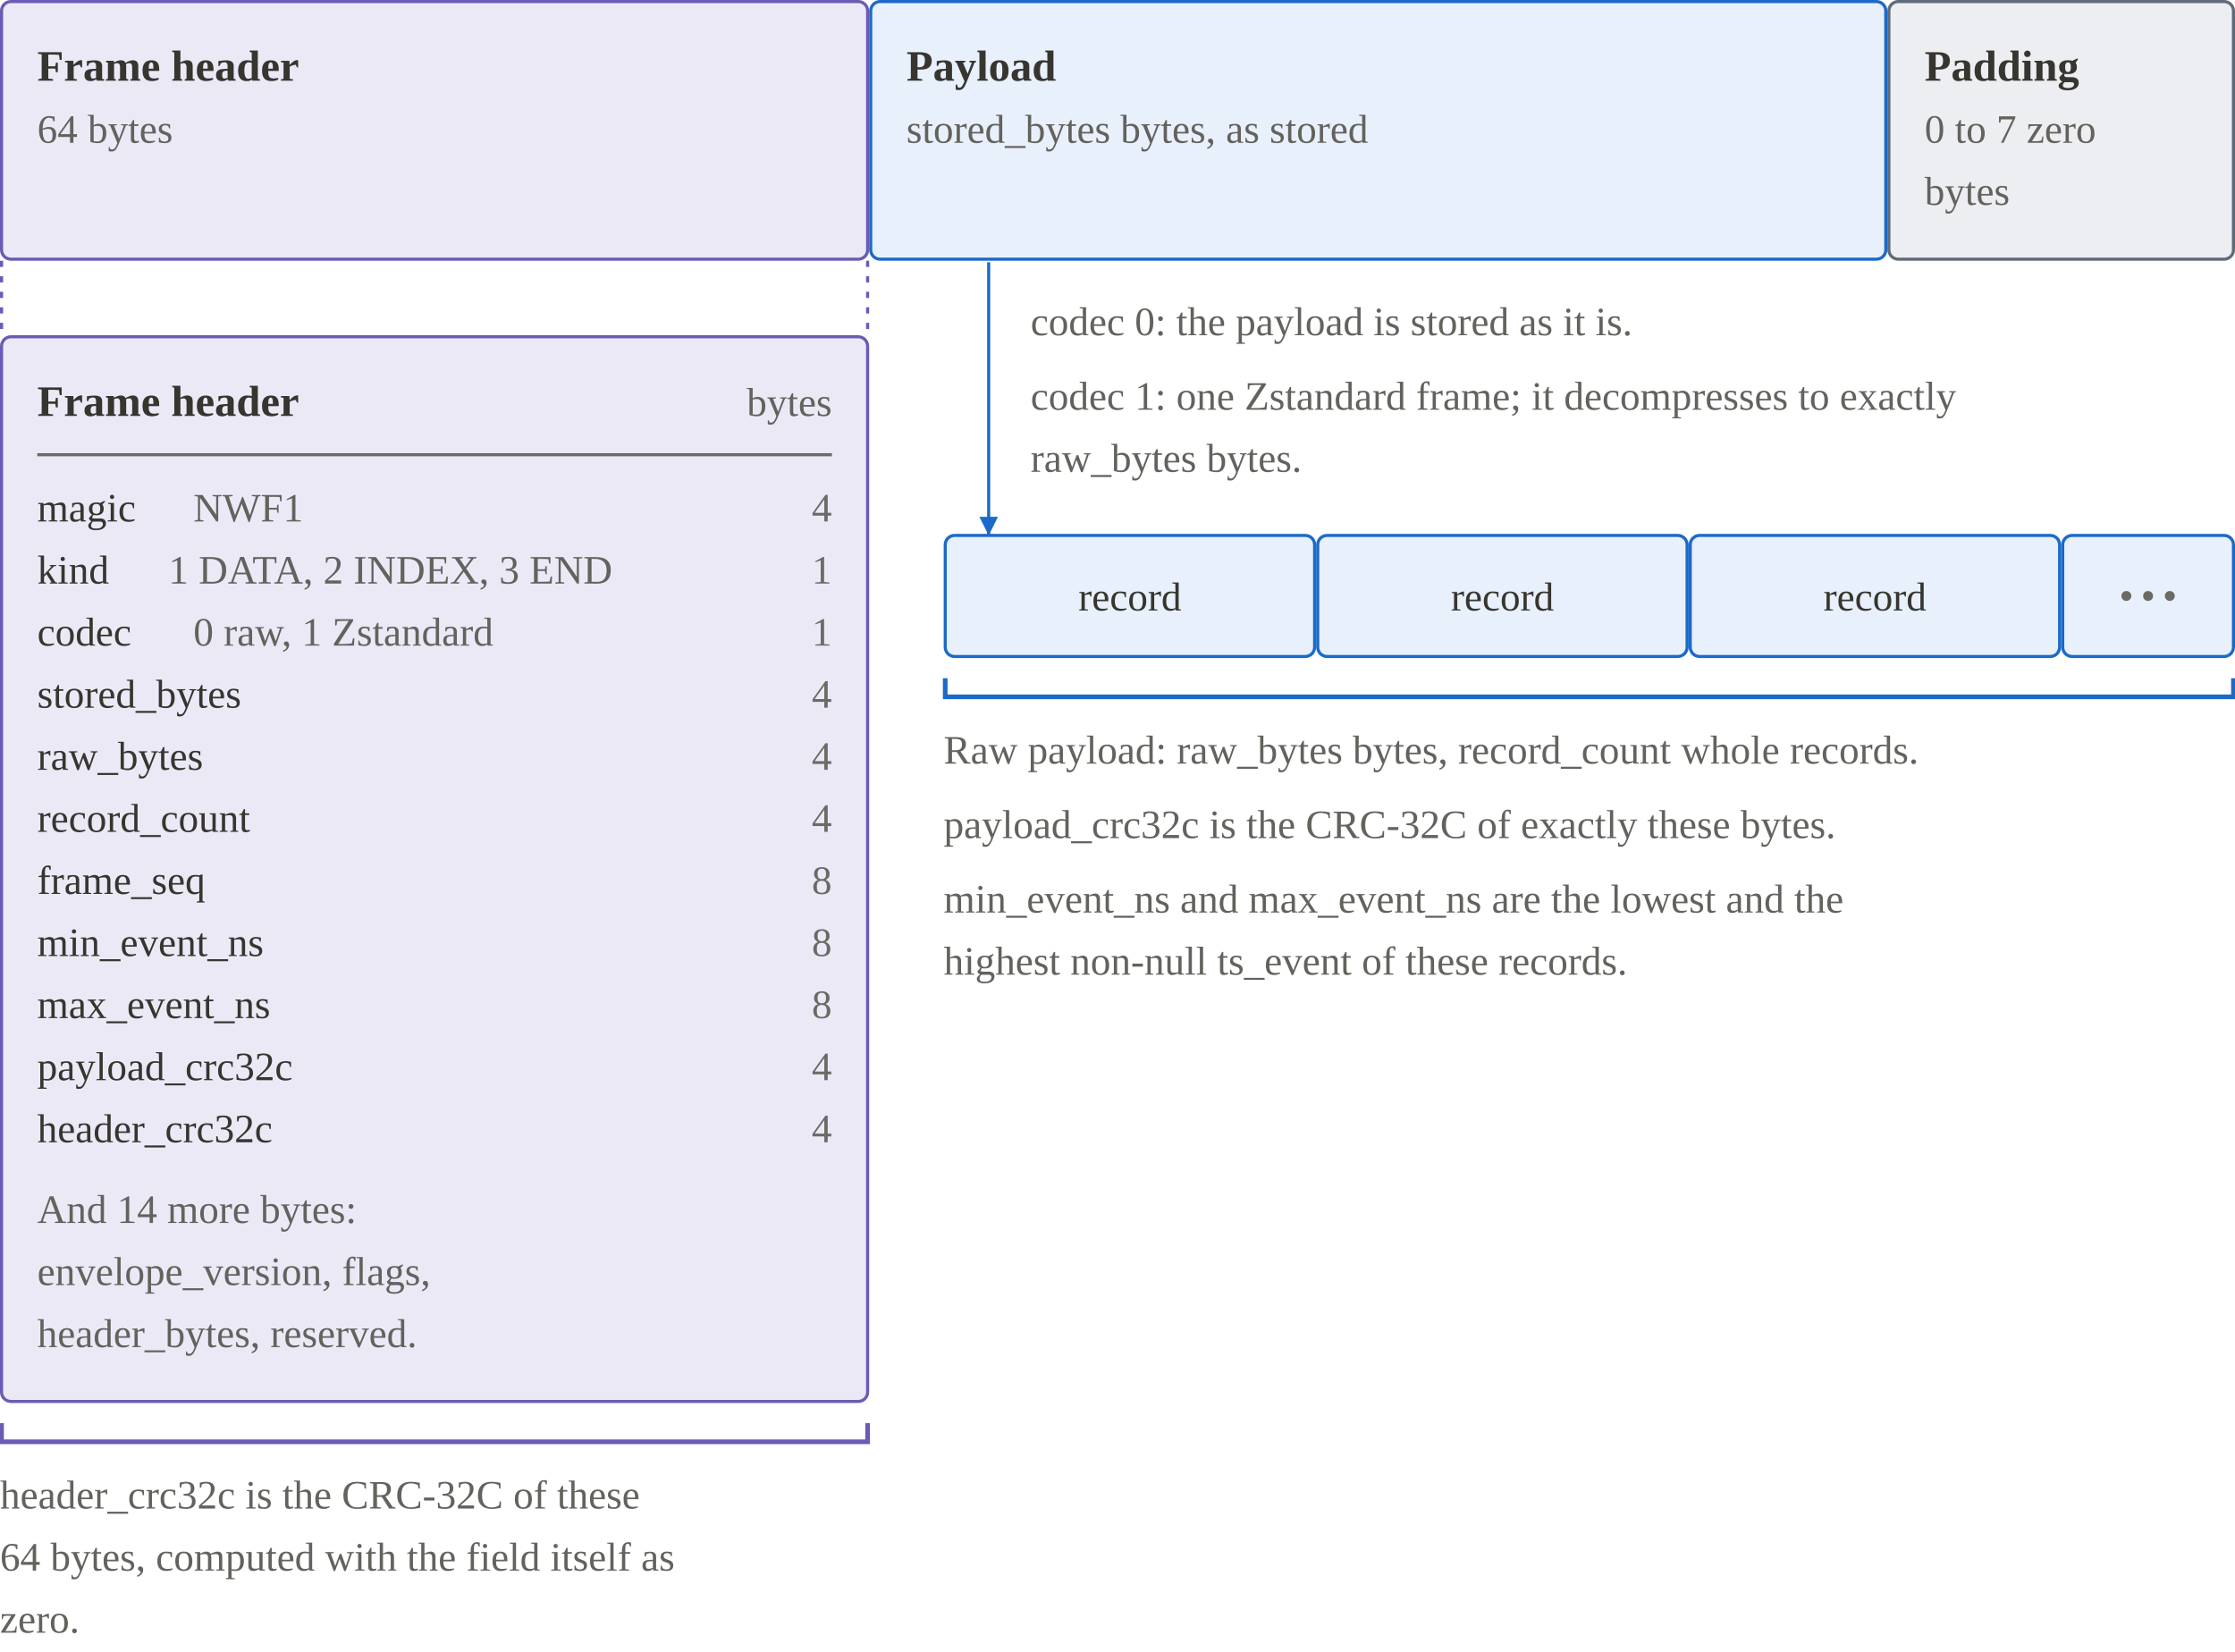
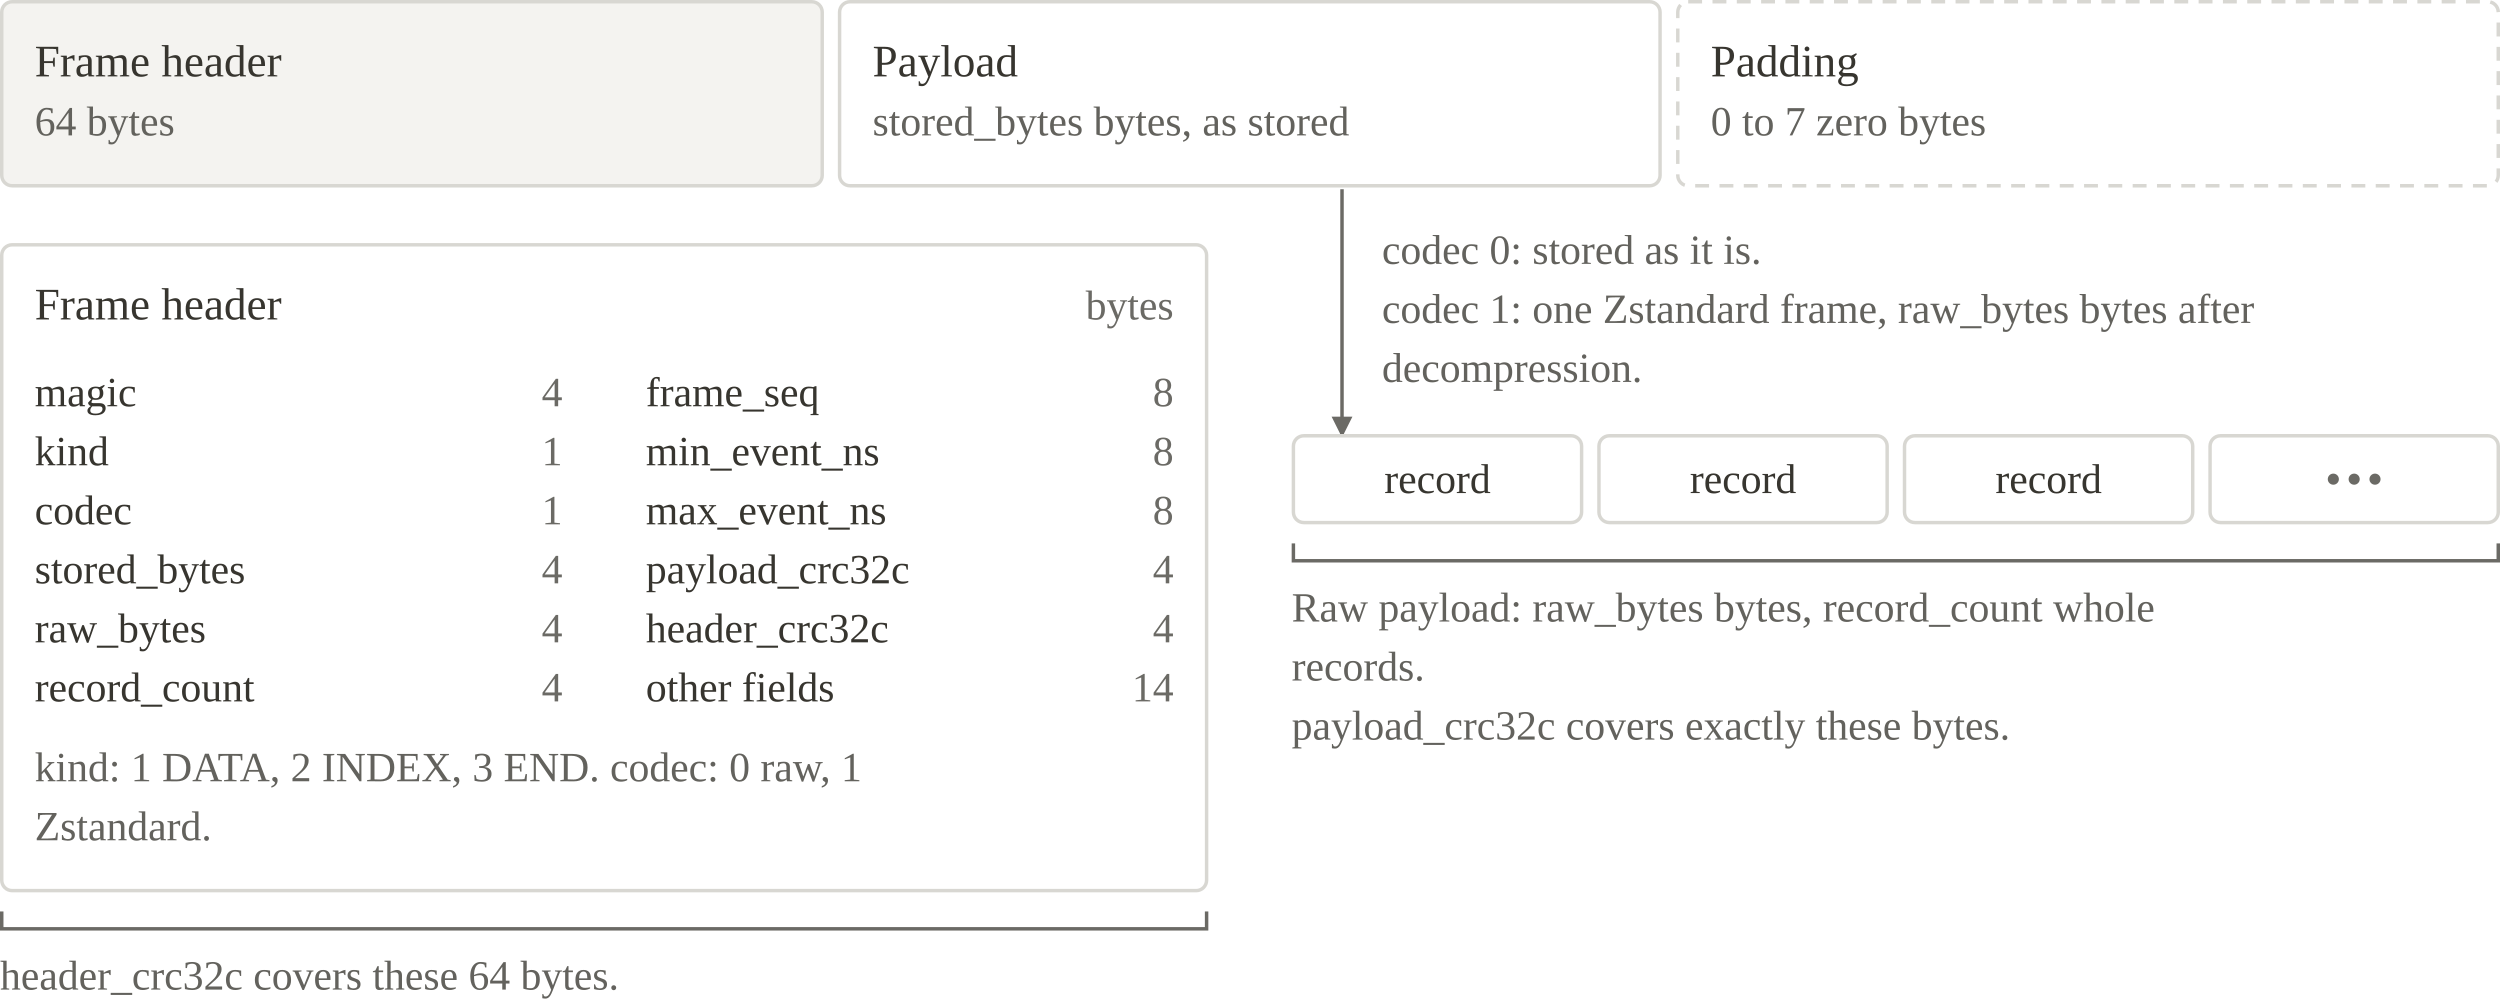
- <svg xmlns="http://www.w3.org/2000/svg" viewBox="0 0 720 532" role="img" aria-labelledby="nwtd-frame-anatomy-w-title nwtd-frame-anatomy-w-desc" class="nwt-diagram" font-family="inherit" fill="none">
+ <svg xmlns="http://www.w3.org/2000/svg" viewBox="0 0 720 290" class="nwt-dg" font-family="inherit" role="img">
+   <style>.nwt-dg text{font-size:12px;fill:var(--fg-2,#63625d)}.nwt-dg .t{font-size:13px;font-weight:500;fill:var(--fg,#37352f)}.nwt-dg .p{fill:var(--fg,#37352f)}.nwt-dg .q{fill:var(--fg-3,#6b6a65)}.nwt-dg .m{font-family:var(--font-mono,ui-monospace,monospace)}.nwt-dg .e{text-anchor:end}.nwt-dg .c{text-anchor:middle}.nwt-dg rect,.nwt-dg polygon,.nwt-dg circle{fill:var(--panel,#ffffff);stroke:var(--line-2,#d8d7d2)}.nwt-dg .s{fill:var(--bg-2,#f4f3f0)}.nwt-dg .n{fill:none}.nwt-dg .d{stroke-dasharray:4 3}.nwt-dg .f{stroke:var(--fg,#37352f)}.nwt-dg path{fill:none;stroke:var(--fg-3,#6b6a65)}.nwt-dg .h{stroke:var(--line-2,#d8d7d2)}.nwt-dg .k{fill:var(--fg-3,#6b6a65);stroke:none}.nwt-dg .a{marker-end:url(#a-frame-anatomy-w)}</style>
  <defs>
-     <marker id="nwtd-frame-anatomy-w-a-c1" markerWidth="8" markerHeight="8" refX="7" refY="4" orient="auto" markerUnits="userSpaceOnUse">
-       <path d="M1 1L7 4L1 7z" fill="var(--c1, #1b6ac9)" />
+     <marker id="a-frame-anatomy-w" markerWidth="7" markerHeight="7" refX="6" refY="3.5" orient="auto" markerUnits="userSpaceOnUse">
+       <path class="k" d="M.5 .5L6.5 3.5L.5 6.5z" />
    </marker>
  </defs>
-   <path d="M0.5 84V108" fill="none" stroke="var(--c4, #6b5bb5)" stroke-dasharray="2 3" />
-   <path d="M279.5 84V108" fill="none" stroke="var(--c4, #6b5bb5)" stroke-dasharray="2 3" />
-   <path d="M318.5 84.5 L318.5 172.5" fill="none" stroke="var(--c1, #1b6ac9)" marker-end="url(#nwtd-frame-anatomy-w-a-c1)" />
-   <rect x="0.5" y="0.5" width="279" height="83" rx="3" fill="var(--c4-bg, #ece9f7)" stroke="var(--c4, #6b5bb5)" />
-   <text x="12" y="26" font-size="14" fill="var(--fg, #37352f)" font-weight="600">Frame header</text>
-   <text x="12" y="46" font-size="13" fill="var(--fg-2, #63625d)">64 bytes</text>
-   <rect x="280.5" y="0.5" width="327" height="83" rx="3" fill="var(--c1-bg, #e8f0fb)" stroke="var(--c1, #1b6ac9)" />
-   <text x="292" y="26" font-size="14" fill="var(--fg, #37352f)" font-weight="600">Payload</text>
-   <text x="292" y="46" font-size="13" fill="var(--fg-2, #63625d)">
-     <tspan font-family="var(--font-mono, ui-monospace, monospace)">stored_bytes</tspan> bytes, as stored</text>
-   <rect x="608.5" y="0.5" width="111" height="83" rx="3" fill="var(--c5-bg, #eceef1)" stroke="var(--c5, #5f6b7a)" />
-   <text x="620" y="26" font-size="14" fill="var(--fg, #37352f)" font-weight="600">Padding</text>
-   <text x="620" y="46" font-size="13" fill="var(--fg-2, #63625d)">0 to 7 zero</text>
-   <text x="620" y="66" font-size="13" fill="var(--fg-2, #63625d)">bytes</text>
-   <rect x="0.5" y="108.5" width="279" height="343" rx="3" fill="var(--c4-bg, #ece9f7)" stroke="var(--c4, #6b5bb5)" />
-   <text x="12" y="134" font-size="14" fill="var(--fg, #37352f)" font-weight="600">Frame header</text>
-   <text x="268" y="134" font-size="13" fill="var(--fg-2, #63625d)" text-anchor="end">bytes</text>
-   <path d="M12 146.5H268" fill="none" stroke="var(--fg-3, #6b6a65)" />
-   <text x="12" y="168" font-size="13" fill="var(--fg, #37352f)">
-     <tspan font-family="var(--font-mono, ui-monospace, monospace)">magic</tspan>
-   </text>
-   <text x="62.3" y="168" font-size="13" fill="var(--fg-2, #63625d)">
-     <tspan font-family="var(--font-mono, ui-monospace, monospace)">NWF1</tspan>
-   </text>
-   <text x="268" y="168" font-size="13" fill="var(--fg-3, #6b6a65)" text-anchor="end">
-     <tspan font-family="var(--font-mono, ui-monospace, monospace)">4</tspan>
-   </text>
-   <text x="12" y="188" font-size="13" fill="var(--fg, #37352f)">
-     <tspan font-family="var(--font-mono, ui-monospace, monospace)">kind</tspan>
-   </text>
-   <text x="54.24" y="188" font-size="13" fill="var(--fg-2, #63625d)">1 <tspan font-family="var(--font-mono, ui-monospace, monospace)">DATA</tspan>, 2 <tspan font-family="var(--font-mono, ui-monospace, monospace)">INDEX</tspan>, 3 <tspan font-family="var(--font-mono, ui-monospace, monospace)">END</tspan>
-   </text>
-   <text x="268" y="188" font-size="13" fill="var(--fg-3, #6b6a65)" text-anchor="end">
-     <tspan font-family="var(--font-mono, ui-monospace, monospace)">1</tspan>
-   </text>
-   <text x="12" y="208" font-size="13" fill="var(--fg, #37352f)">
-     <tspan font-family="var(--font-mono, ui-monospace, monospace)">codec</tspan>
-   </text>
-   <text x="62.3" y="208" font-size="13" fill="var(--fg-2, #63625d)">0 raw, 1 Zstandard</text>
-   <text x="268" y="208" font-size="13" fill="var(--fg-3, #6b6a65)" text-anchor="end">
-     <tspan font-family="var(--font-mono, ui-monospace, monospace)">1</tspan>
-   </text>
-   <text x="12" y="228" font-size="13" fill="var(--fg, #37352f)">
-     <tspan font-family="var(--font-mono, ui-monospace, monospace)">stored_bytes</tspan>
-   </text>
-   <text x="268" y="228" font-size="13" fill="var(--fg-3, #6b6a65)" text-anchor="end">
-     <tspan font-family="var(--font-mono, ui-monospace, monospace)">4</tspan>
-   </text>
-   <text x="12" y="248" font-size="13" fill="var(--fg, #37352f)">
-     <tspan font-family="var(--font-mono, ui-monospace, monospace)">raw_bytes</tspan>
-   </text>
-   <text x="268" y="248" font-size="13" fill="var(--fg-3, #6b6a65)" text-anchor="end">
-     <tspan font-family="var(--font-mono, ui-monospace, monospace)">4</tspan>
-   </text>
-   <text x="12" y="268" font-size="13" fill="var(--fg, #37352f)">
-     <tspan font-family="var(--font-mono, ui-monospace, monospace)">record_count</tspan>
-   </text>
-   <text x="268" y="268" font-size="13" fill="var(--fg-3, #6b6a65)" text-anchor="end">
-     <tspan font-family="var(--font-mono, ui-monospace, monospace)">4</tspan>
-   </text>
-   <text x="12" y="288" font-size="13" fill="var(--fg, #37352f)">
-     <tspan font-family="var(--font-mono, ui-monospace, monospace)">frame_seq</tspan>
-   </text>
-   <text x="268" y="288" font-size="13" fill="var(--fg-3, #6b6a65)" text-anchor="end">
-     <tspan font-family="var(--font-mono, ui-monospace, monospace)">8</tspan>
-   </text>
-   <text x="12" y="308" font-size="13" fill="var(--fg, #37352f)">
-     <tspan font-family="var(--font-mono, ui-monospace, monospace)">min_event_ns</tspan>
-   </text>
-   <text x="268" y="308" font-size="13" fill="var(--fg-3, #6b6a65)" text-anchor="end">
-     <tspan font-family="var(--font-mono, ui-monospace, monospace)">8</tspan>
-   </text>
-   <text x="12" y="328" font-size="13" fill="var(--fg, #37352f)">
-     <tspan font-family="var(--font-mono, ui-monospace, monospace)">max_event_ns</tspan>
-   </text>
-   <text x="268" y="328" font-size="13" fill="var(--fg-3, #6b6a65)" text-anchor="end">
-     <tspan font-family="var(--font-mono, ui-monospace, monospace)">8</tspan>
-   </text>
-   <text x="12" y="348" font-size="13" fill="var(--fg, #37352f)">
-     <tspan font-family="var(--font-mono, ui-monospace, monospace)">payload_crc32c</tspan>
-   </text>
-   <text x="268" y="348" font-size="13" fill="var(--fg-3, #6b6a65)" text-anchor="end">
-     <tspan font-family="var(--font-mono, ui-monospace, monospace)">4</tspan>
-   </text>
-   <text x="12" y="368" font-size="13" fill="var(--fg, #37352f)">
-     <tspan font-family="var(--font-mono, ui-monospace, monospace)">header_crc32c</tspan>
-   </text>
-   <text x="268" y="368" font-size="13" fill="var(--fg-3, #6b6a65)" text-anchor="end">
-     <tspan font-family="var(--font-mono, ui-monospace, monospace)">4</tspan>
-   </text>
-   <text x="12" y="394" font-size="13" fill="var(--fg-2, #63625d)">And 14 more bytes:</text>
-   <text x="12" y="414" font-size="13" fill="var(--fg-2, #63625d)">
-     <tspan font-family="var(--font-mono, ui-monospace, monospace)">envelope_version</tspan>, <tspan font-family="var(--font-mono, ui-monospace, monospace)">flags</tspan>,</text>
-   <text x="12" y="434" font-size="13" fill="var(--fg-2, #63625d)">
-     <tspan font-family="var(--font-mono, ui-monospace, monospace)">header_bytes</tspan>, reserved.</text>
-   <path d="M0.5 458.5V464.5H279.5V458.5" fill="none" stroke="var(--c4, #6b5bb5)" stroke-width="1.5" />
-   <text x="0" y="486" font-size="13" fill="var(--fg-2, #63625d)">
-     <tspan font-family="var(--font-mono, ui-monospace, monospace)">header_crc32c</tspan> is the CRC-32C of these</text>
-   <text x="0" y="506" font-size="13" fill="var(--fg-2, #63625d)">64 bytes, computed with the field itself as</text>
-   <text x="0" y="526" font-size="13" fill="var(--fg-2, #63625d)">zero.</text>
-   <text x="332" y="108" font-size="13" fill="var(--fg-2, #63625d)">
-     <tspan font-family="var(--font-mono, ui-monospace, monospace)">codec</tspan> 0: the payload is stored as it is.</text>
-   <text x="332" y="132" font-size="13" fill="var(--fg-2, #63625d)">
-     <tspan font-family="var(--font-mono, ui-monospace, monospace)">codec</tspan> 1: one Zstandard frame; it decompresses to exactly</text>
-   <text x="332" y="152" font-size="13" fill="var(--fg-2, #63625d)">
-     <tspan font-family="var(--font-mono, ui-monospace, monospace)">raw_bytes</tspan> bytes.</text>
-   <rect x="304.5" y="172.5" width="119" height="39" rx="3" fill="var(--c1-bg, #e8f0fb)" stroke="var(--c1, #1b6ac9)" />
-   <text x="364" y="196.68" font-size="13" fill="var(--fg, #37352f)" text-anchor="middle">record</text>
-   <rect x="424.5" y="172.5" width="119" height="39" rx="3" fill="var(--c1-bg, #e8f0fb)" stroke="var(--c1, #1b6ac9)" />
-   <text x="484" y="196.68" font-size="13" fill="var(--fg, #37352f)" text-anchor="middle">record</text>
-   <rect x="544.5" y="172.5" width="119" height="39" rx="3" fill="var(--c1-bg, #e8f0fb)" stroke="var(--c1, #1b6ac9)" />
-   <text x="604" y="196.68" font-size="13" fill="var(--fg, #37352f)" text-anchor="middle">record</text>
-   <rect x="664.5" y="172.5" width="55" height="39" rx="3" fill="var(--c1-bg, #e8f0fb)" stroke="var(--c1, #1b6ac9)" />
-   <circle cx="685.0" cy="192.0" r="1.6" fill="var(--fg-3, #6b6a65)" />
-   <circle cx="692.0" cy="192.0" r="1.6" fill="var(--fg-3, #6b6a65)" />
-   <circle cx="699.0" cy="192.0" r="1.6" fill="var(--fg-3, #6b6a65)" />
-   <path d="M304.5 218.5V224.5H719.5V218.5" fill="none" stroke="var(--c1, #1b6ac9)" stroke-width="1.5" />
-   <text x="304" y="246" font-size="13" fill="var(--fg-2, #63625d)">Raw payload: <tspan font-family="var(--font-mono, ui-monospace, monospace)">raw_bytes</tspan> bytes, <tspan font-family="var(--font-mono, ui-monospace, monospace)">record_count</tspan> whole records.</text>
-   <text x="304" y="270" font-size="13" fill="var(--fg-2, #63625d)">
-     <tspan font-family="var(--font-mono, ui-monospace, monospace)">payload_crc32c</tspan> is the CRC-32C of exactly these bytes.</text>
-   <text x="304" y="294" font-size="13" fill="var(--fg-2, #63625d)">
-     <tspan font-family="var(--font-mono, ui-monospace, monospace)">min_event_ns</tspan> and <tspan font-family="var(--font-mono, ui-monospace, monospace)">max_event_ns</tspan> are the lowest and the</text>
-   <text x="304" y="314" font-size="13" fill="var(--fg-2, #63625d)">highest non-null <tspan font-family="var(--font-mono, ui-monospace, monospace)">ts_event</tspan> of these records.</text>
+   <path class="a" d="M386.5 54.5V125.5" />
+   <rect class="s" x="0.5" y="0.5" width="236.3" height="53" rx="3" />
+   <text x="10" y="22" class="t">Frame header</text>
+   <text x="10" y="39">64 bytes</text>
+   <rect x="241.8" y="0.5" width="236.3" height="53" rx="3" />
+   <text x="251.3" y="22" class="t">Payload</text>
+   <text x="251.3" y="39">
+     <tspan class="m">stored_bytes</tspan> bytes, as stored</text>
+   <rect class="d" x="483.2" y="0.5" width="236.3" height="53" rx="3" />
+   <text x="492.7" y="22" class="t">Padding</text>
+   <text x="492.7" y="39">0 to 7 zero bytes</text>
+   <rect x="0.5" y="70.5" width="347" height="186" rx="3" />
+   <text x="10" y="92" class="t">Frame header</text>
+   <text x="338" y="92" class="q e">bytes</text>
+   <text x="10" y="117" class="p m">magic</text>
+   <text x="162" y="117" class="q e m">4</text>
+   <text x="10" y="134" class="p m">kind</text>
+   <text x="162" y="134" class="q e m">1</text>
+   <text x="10" y="151" class="p m">codec</text>
+   <text x="162" y="151" class="q e m">1</text>
+   <text x="10" y="168" class="p m">stored_bytes</text>
+   <text x="162" y="168" class="q e m">4</text>
+   <text x="10" y="185" class="p m">raw_bytes</text>
+   <text x="162" y="185" class="q e m">4</text>
+   <text x="10" y="202" class="p m">record_count</text>
+   <text x="162" y="202" class="q e m">4</text>
+   <text x="186" y="117" class="p m">frame_seq</text>
+   <text x="338" y="117" class="q e m">8</text>
+   <text x="186" y="134" class="p m">min_event_ns</text>
+   <text x="338" y="134" class="q e m">8</text>
+   <text x="186" y="151" class="p m">max_event_ns</text>
+   <text x="338" y="151" class="q e m">8</text>
+   <text x="186" y="168" class="p m">payload_crc32c</text>
+   <text x="338" y="168" class="q e m">4</text>
+   <text x="186" y="185" class="p m">header_crc32c</text>
+   <text x="338" y="185" class="q e m">4</text>
+   <text x="186" y="202" class="p">other fields</text>
+   <text x="338" y="202" class="q e m">14</text>
+   <text x="10" y="225">
+     <tspan class="m">kind</tspan>: 1 <tspan class="m">DATA</tspan>, 2 <tspan class="m">INDEX</tspan>, 3 <tspan class="m">END</tspan>. <tspan class="m">codec</tspan>: 0 raw, 1</text>
+   <text x="10" y="242">Zstandard.</text>
+   <path d="M0.5 262.5V267.5H347.5V262.5" />
+   <text x="0" y="285">
+     <tspan class="m">header_crc32c</tspan> covers these 64 bytes.</text>
+   <text x="398" y="76">
+     <tspan class="m">codec</tspan> 0: stored as it is.</text>
+   <text x="398" y="93">
+     <tspan class="m">codec</tspan> 1: one Zstandard frame, <tspan class="m">raw_bytes</tspan> bytes after</text>
+   <text x="398" y="110">decompression.</text>
+   <rect x="372.5" y="125.5" width="83" height="25" rx="3" />
+   <text x="414" y="142" class="p c">record</text>
+   <rect x="460.5" y="125.5" width="83" height="25" rx="3" />
+   <text x="502" y="142" class="p c">record</text>
+   <rect x="548.5" y="125.5" width="83" height="25" rx="3" />
+   <text x="590" y="142" class="p c">record</text>
+   <rect x="636.5" y="125.5" width="83" height="25" rx="3" />
+   <circle class="k" cx="672" cy="138" r="1.6" />
+   <circle class="k" cx="678" cy="138" r="1.6" />
+   <circle class="k" cx="684" cy="138" r="1.6" />
+   <path d="M372.5 156.5V161.5H719.5V156.5" />
+   <text x="372" y="179">Raw payload: <tspan class="m">raw_bytes</tspan> bytes, <tspan class="m">record_count</tspan> whole</text>
+   <text x="372" y="196">records.</text>
+   <text x="372" y="213">
+     <tspan class="m">payload_crc32c</tspan> covers exactly these bytes.</text>
</svg>
